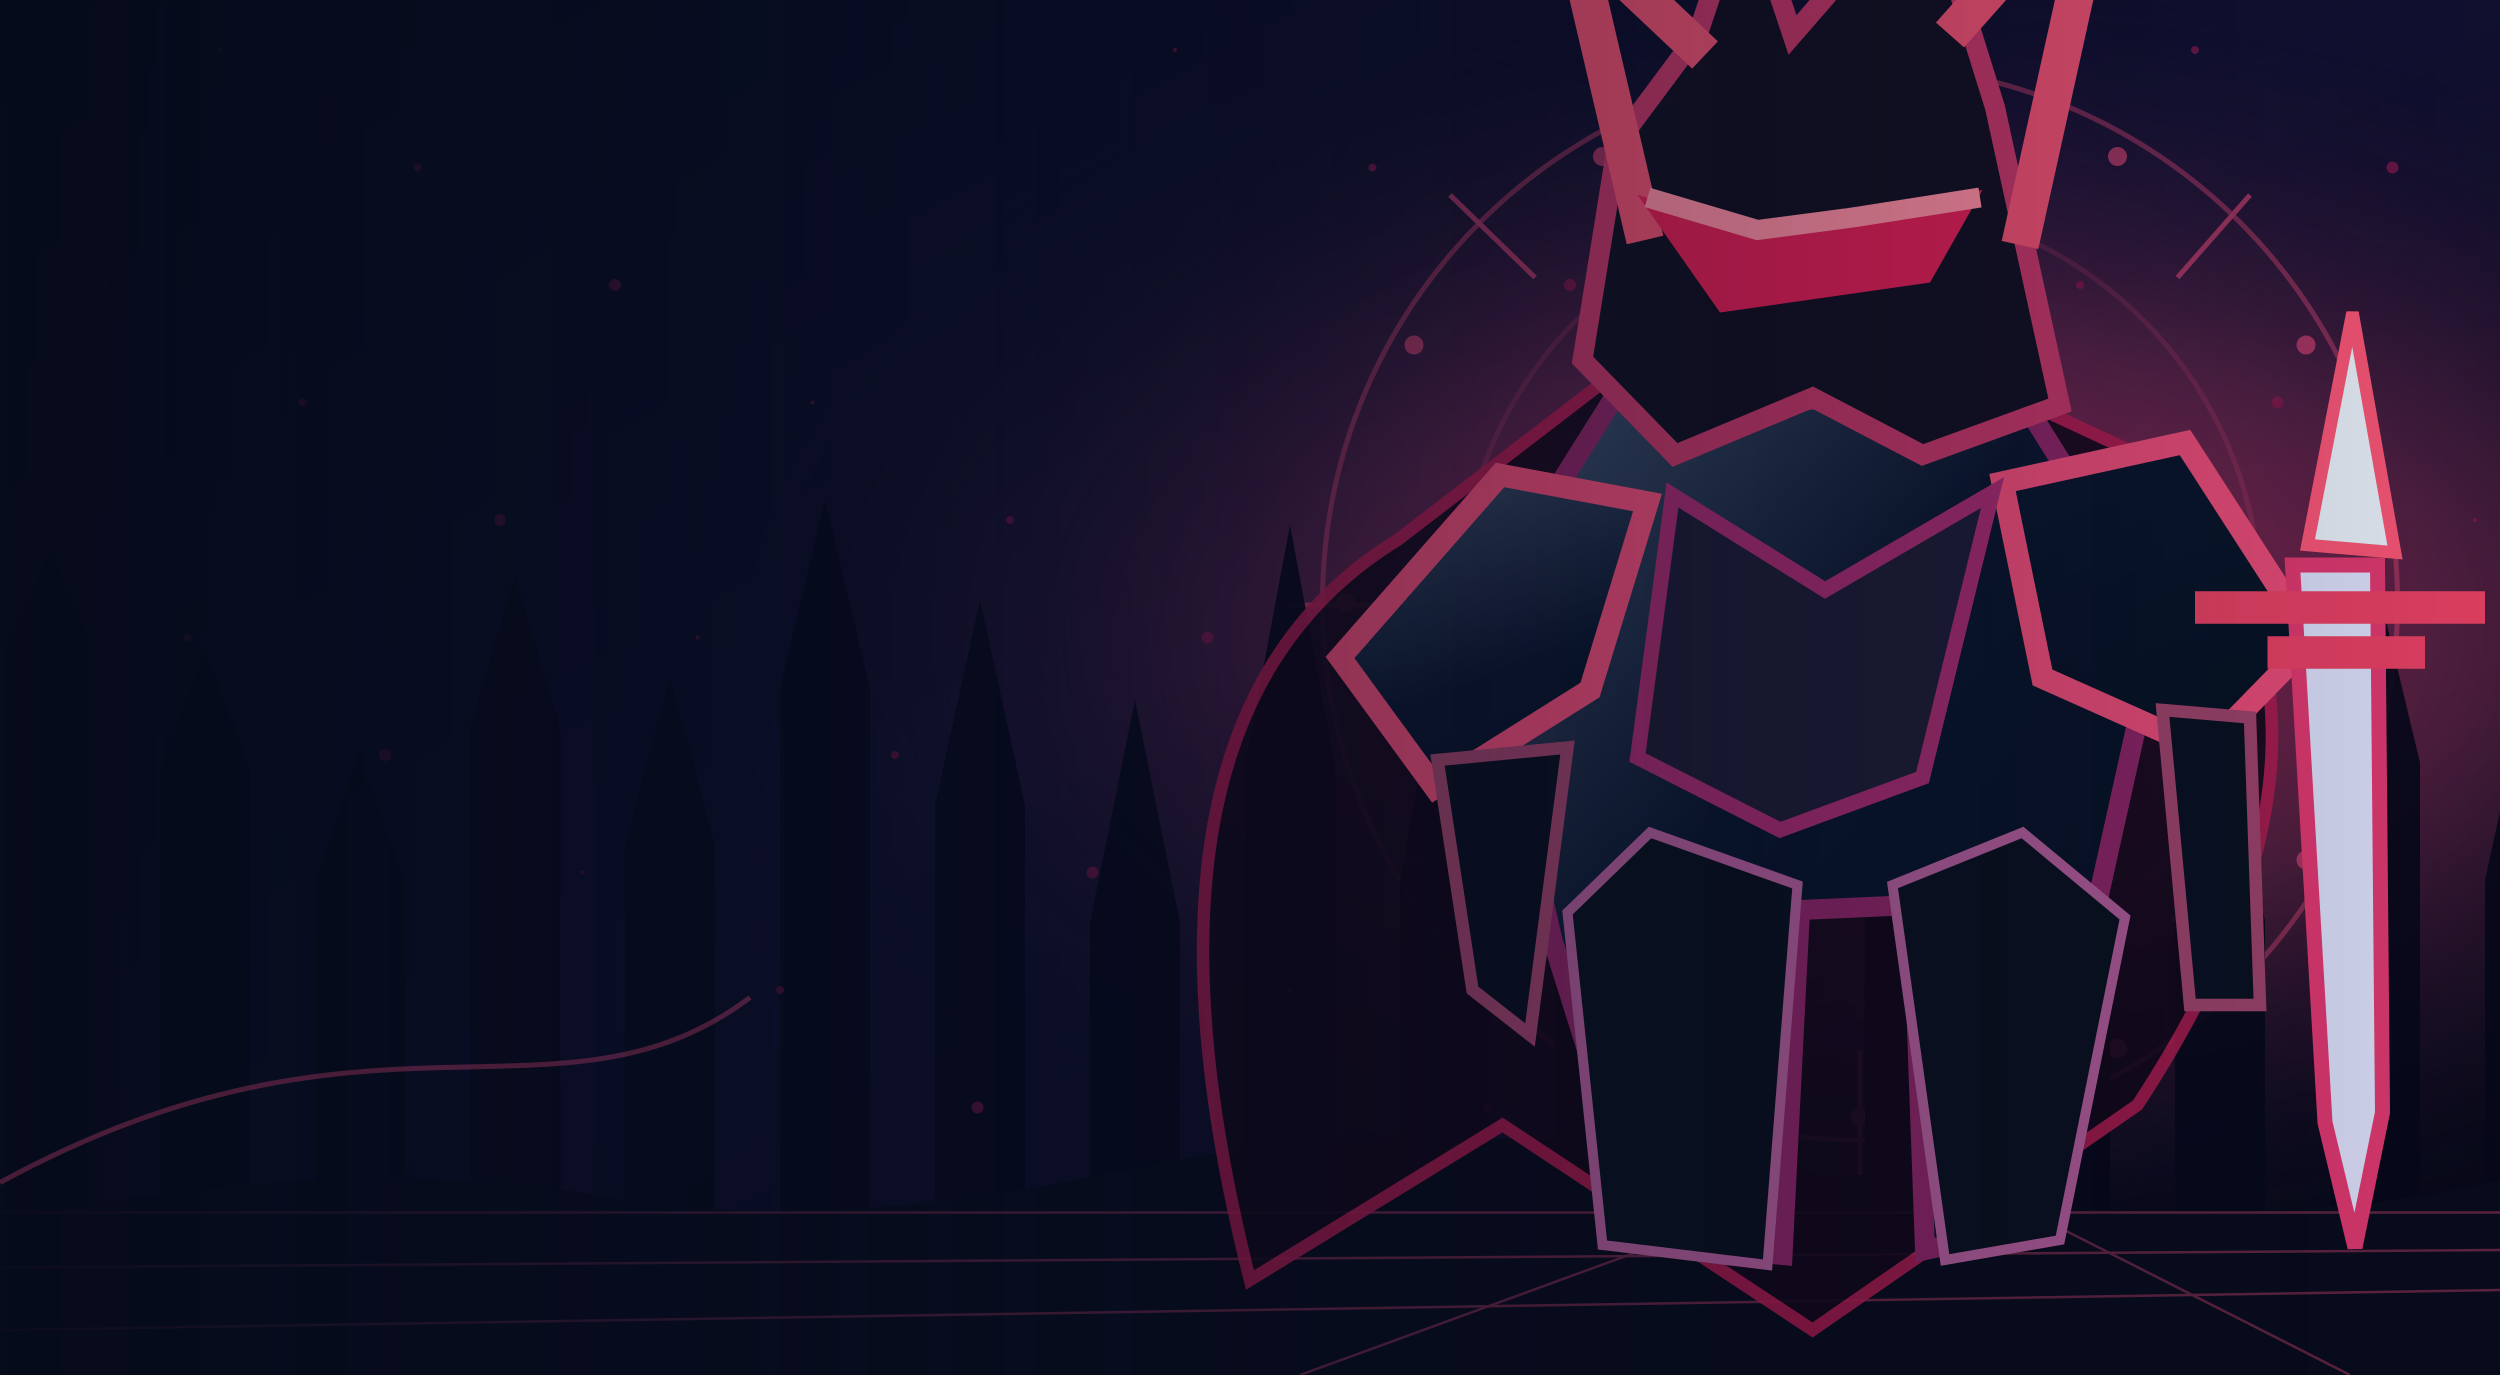
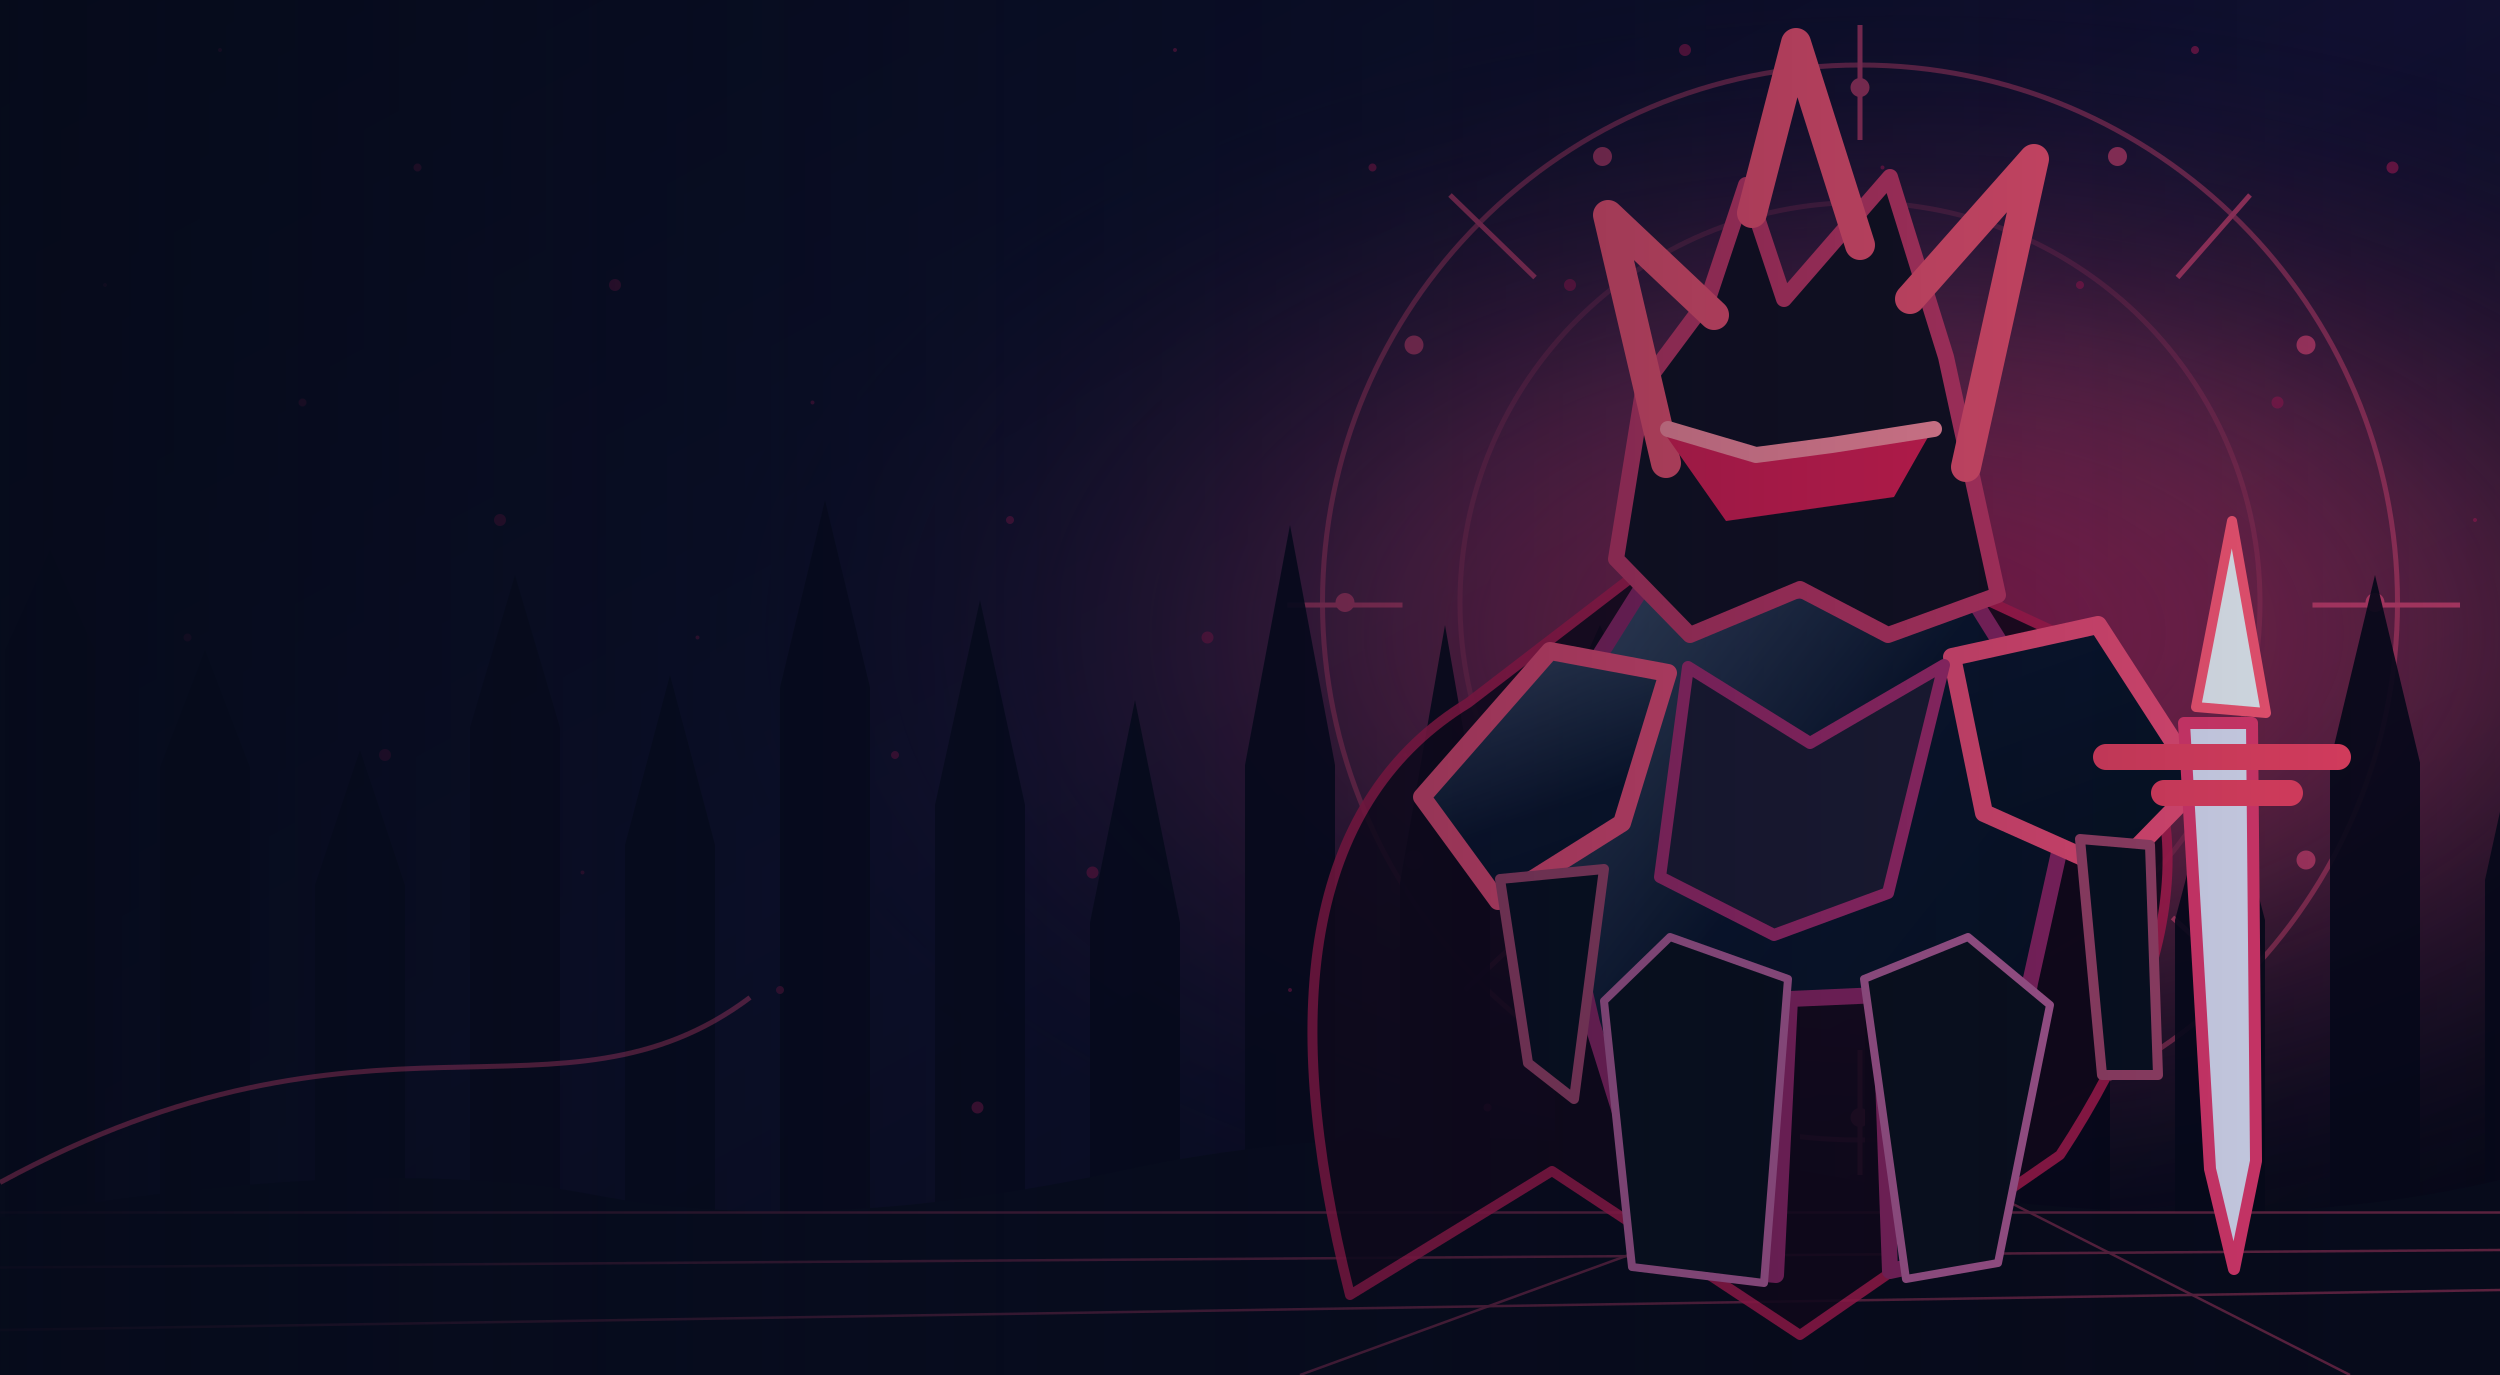
<svg xmlns="http://www.w3.org/2000/svg" viewBox="0 0 1000 550" width="1000" height="550" role="img" aria-label="Jefe de fantasía oscura del evento guardia">
  <defs>
    <linearGradient id="night" x1="0" y1="0" x2="1" y2="1">
      <stop offset="0" stop-color="#050a1c" />
      <stop offset=".48" stop-color="#111032" />
      <stop offset="1" stop-color="#050713" />
    </linearGradient>
    <radialGradient id="aura" cx="76%" cy="46%" r="48%">
      <stop offset="0" stop-color="#8f174f" stop-opacity=".94" />
      <stop offset=".48" stop-color="#e34778" stop-opacity=".30" />
      <stop offset="1" stop-color="#00071b" stop-opacity="0" />
    </radialGradient>
    <linearGradient id="metal" x1="0" y1="0" x2="1" y2="1">
      <stop offset="0" stop-color="#445573" />
      <stop offset=".42" stop-color="#09152d" />
      <stop offset="1" stop-color="#04101f" />
    </linearGradient>
    <linearGradient id="robe" x1="0" y1="0" x2="1" y2="1">
      <stop offset="0" stop-color="#e34778" />
      <stop offset=".4" stop-color="#12132e" />
      <stop offset="1" stop-color="#050515" />
    </linearGradient>
    <linearGradient id="veil" x1="0" y1="0" x2="1" y2="0">
      <stop offset="0" stop-color="#060b1b" stop-opacity=".96" />
      <stop offset=".42" stop-color="#070d20" stop-opacity=".48" />
      <stop offset="1" stop-color="#080a1b" stop-opacity=".08" />
    </linearGradient>
  </defs>
  <rect width="1000" height="550" fill="url(#night)" />
  <rect width="1000" height="550" fill="url(#aura)" />
  <g opacity=".64" stroke="#e34778" stroke-width="2" fill="none">
    <circle cx="744" cy="241" r="215" opacity=".68" />
    <circle cx="744" cy="241" r="160" opacity=".29" />
    <path d="M744 10V56 M744 420V470 M515 242H561 M925 242H984 M580 78L614 111 M900 78L871 111 M586 396L617 367 M900 395L869 367" />
    <circle cx="950.0" cy="241.0" r="3.8" fill="#e34778" stroke="none" />
    <circle cx="922.4" cy="344.0" r="3.8" fill="#e34778" stroke="none" />
    <circle cx="847.0" cy="419.4" r="3.8" fill="#e34778" stroke="none" />
    <circle cx="744.0" cy="447.0" r="3.8" fill="#e34778" stroke="none" />
    <circle cx="641.0" cy="419.4" r="3.8" fill="#e34778" stroke="none" />
    <circle cx="565.6" cy="344.0" r="3.8" fill="#e34778" stroke="none" />
    <circle cx="538.0" cy="241.0" r="3.8" fill="#e34778" stroke="none" />
    <circle cx="565.6" cy="138.0" r="3.8" fill="#e34778" stroke="none" />
    <circle cx="641.0" cy="62.6" r="3.8" fill="#e34778" stroke="none" />
    <circle cx="744.0" cy="35.0" r="3.8" fill="#e34778" stroke="none" />
    <circle cx="847.0" cy="62.6" r="3.8" fill="#e34778" stroke="none" />
    <circle cx="922.4" cy="138.0" r="3.8" fill="#e34778" stroke="none" />
  </g>
  <g fill="#050819" opacity=".92">
    <path d="M2 550V260l18 -40 18 40V550Z" />
    <path d="M64 550V307l18 -47 18 47V550Z" />
    <path d="M126 550V354l18 -54 18 54V550Z" />
    <path d="M188 550V291l18 -61 18 61V550Z" />
    <path d="M250 550V338l18 -68 18 68V550Z" />
    <path d="M312 550V275l18 -75 18 75V550Z" />
    <path d="M374 550V322l18 -82 18 82V550Z" />
    <path d="M436 550V369l18 -89 18 89V550Z" />
    <path d="M498 550V306l18 -96 18 96V550Z" />
    <path d="M560 550V353l18 -103 18 103V550Z" />
    <path d="M622 550V290l18 -40 18 40V550Z" />
    <path d="M684 550V337l18 -47 18 47V550Z" />
    <path d="M746 550V274l18 -54 18 54V550Z" />
    <path d="M808 550V321l18 -61 18 61V550Z" />
    <path d="M870 550V368l18 -68 18 68V550Z" />
    <path d="M932 550V305l18 -75 18 75V550Z" />
    <path d="M994 550V352l18 -82 18 82V550Z" />
    <path d="M1056 550V289l18 -89 18 89V550Z" />
  </g>
  <path d="M0 487Q150 461 238 478T450 468T730 470T1000 472V550H0Z" fill="#070b1b" />
  <g stroke="#e34778" stroke-width="1" opacity=".42" fill="none">
    <path d="M0 485L1000 485 M0 507L1000 500 M0 532L1000 516" />
    <path d="M520 550L709 481 M940 550L802 480" />
  </g>
  <g fill="#8f174f" opacity=".7">
    <circle cx="88" cy="20" r="0.8" />
    <circle cx="167" cy="67" r="1.6" />
    <circle cx="246" cy="114" r="2.4" />
    <circle cx="325" cy="161" r="0.8" />
    <circle cx="404" cy="208" r="1.6" />
    <circle cx="483" cy="255" r="2.4" />
    <circle cx="562" cy="302" r="0.8" />
    <circle cx="641" cy="349" r="1.6" />
    <circle cx="720" cy="396" r="2.4" />
    <circle cx="799" cy="443" r="0.8" />
    <circle cx="878" cy="20" r="1.6" />
    <circle cx="957" cy="67" r="2.4" />
    <circle cx="42" cy="114" r="0.8" />
    <circle cx="121" cy="161" r="1.6" />
    <circle cx="200" cy="208" r="2.4" />
    <circle cx="279" cy="255" r="0.8" />
    <circle cx="358" cy="302" r="1.6" />
    <circle cx="437" cy="349" r="2.4" />
    <circle cx="516" cy="396" r="0.8" />
    <circle cx="595" cy="443" r="1.6" />
    <circle cx="674" cy="20" r="2.4" />
    <circle cx="753" cy="67" r="0.8" />
    <circle cx="832" cy="114" r="1.6" />
    <circle cx="911" cy="161" r="2.4" />
    <circle cx="990" cy="208" r="0.8" />
    <circle cx="75" cy="255" r="1.6" />
    <circle cx="154" cy="302" r="2.4" />
    <circle cx="233" cy="349" r="0.8" />
    <circle cx="312" cy="396" r="1.6" />
    <circle cx="391" cy="443" r="2.4" />
    <circle cx="470" cy="20" r="0.8" />
    <circle cx="549" cy="67" r="1.6" />
    <circle cx="628" cy="114" r="2.4" />
    <circle cx="707" cy="161" r="0.8" />
    <circle cx="786" cy="208" r="1.6" />
  </g>
-   <g id="boss-guardia" transform="translate(725 32)">
+   <g id="boss-guardia" transform="translate(720 134) scale(0.80)" stroke-linejoin="round" stroke-linecap="round">
    <path d="M-166 184Q-282 255-225 480L-124 418L0 500L130 410Q235 250 135 152L62 118L-80 118Z" fill="#110719" stroke="#b21b50" stroke-width="5" opacity=".88" />
    <path d="M-80 128L-134 214L-104 344L-66 465L-12 470L-5 332L40 330L45 468L92 458L115 324L139 216L84 128Z" fill="url(#metal)" stroke="#8c2566" stroke-width="8" />
    <path d="M-65 301L-98 333L-84 466L-18 474L-6 322Z M32 322L53 472L99 464L125 335L84 301Z" fill="#09101e" stroke="#b25d9a" stroke-width="4" />
    <path d="M-125 158L-189 231L-151 283L-89 244L-66 169Z M76 161L149 145L200 224L157 268L92 239Z" fill="url(#metal)" stroke="#ee4d79" stroke-width="9" />
    <path d="M-150 272L-136 364L-113 382L-98 267Z M140 252L151 370L179 370L175 255Z" fill="#081020" stroke="#a0446c" stroke-width="5" />
    <path d="M-92 112L-78 25L-46-18L-27-75L-8-18L45-79L73 11L99 130L44 150L0 127L-55 150Z" fill="#121022" stroke="#c33768" stroke-width="8" />
    <path d="M-24-61L-2-146L30-45M-43-10L-96-60L-67 64M55-18L117-88L83 66" stroke="#ee5172" stroke-width="15" fill="none" stroke-linejoin="round" />
    <path d="M-70 46L-23 60L12 54L68 44L47 81L-37 93Z" fill="#e01f56" />
    <path d="M-66 47L-22 60L16 55L67 47" stroke="#ff8da2" stroke-width="8" fill="none" />
    <path d="M-56 166L5 204L72 165L44 279L-13 300L-70 271Z" fill="#1d1c35" stroke="#a52b70" stroke-width="6" />
    <path d="M192 194L205 417L217 467L228 413L226 194Z" fill="#e2e6ff" stroke="#e43a71" stroke-width="6" />
    <path d="M153 211L269 211M182 229L245 229" stroke="#ed4265" stroke-width="13" />
    <path d="M198 186L216 93L233 189Z" fill="#eff7ff" stroke="#ff5878" stroke-width="5" />
  </g>
  <rect width="1000" height="550" fill="url(#veil)" />
  <path d="M0 473C149 392 224 456 300 399" fill="none" stroke="#e34778" stroke-width="2" opacity=".30" />
</svg>
